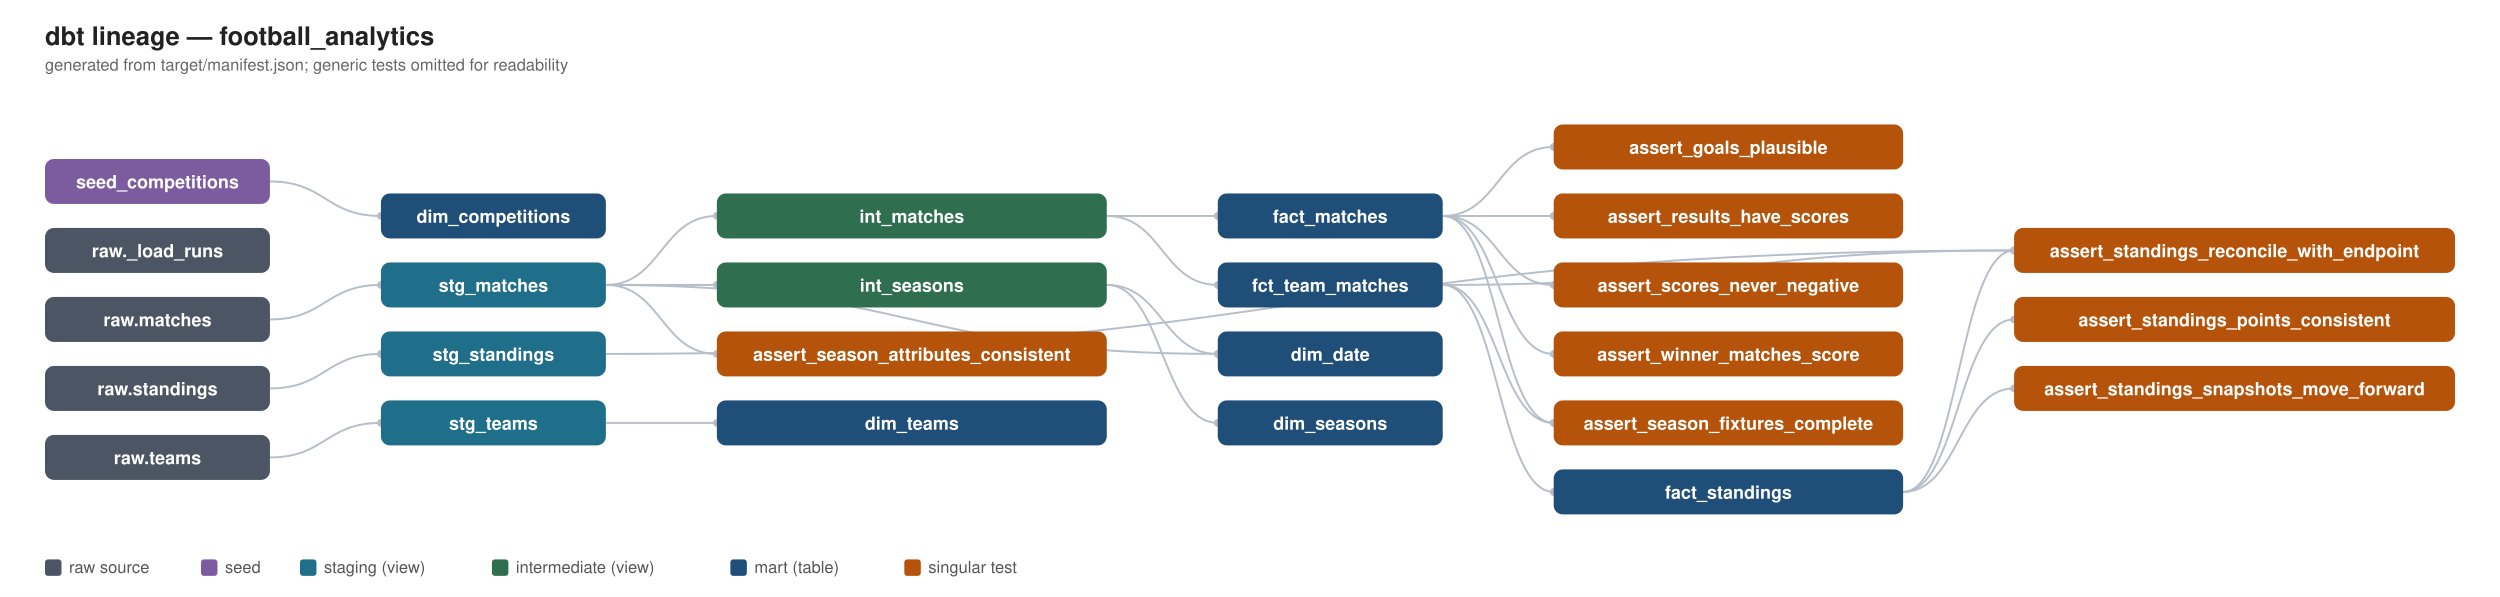
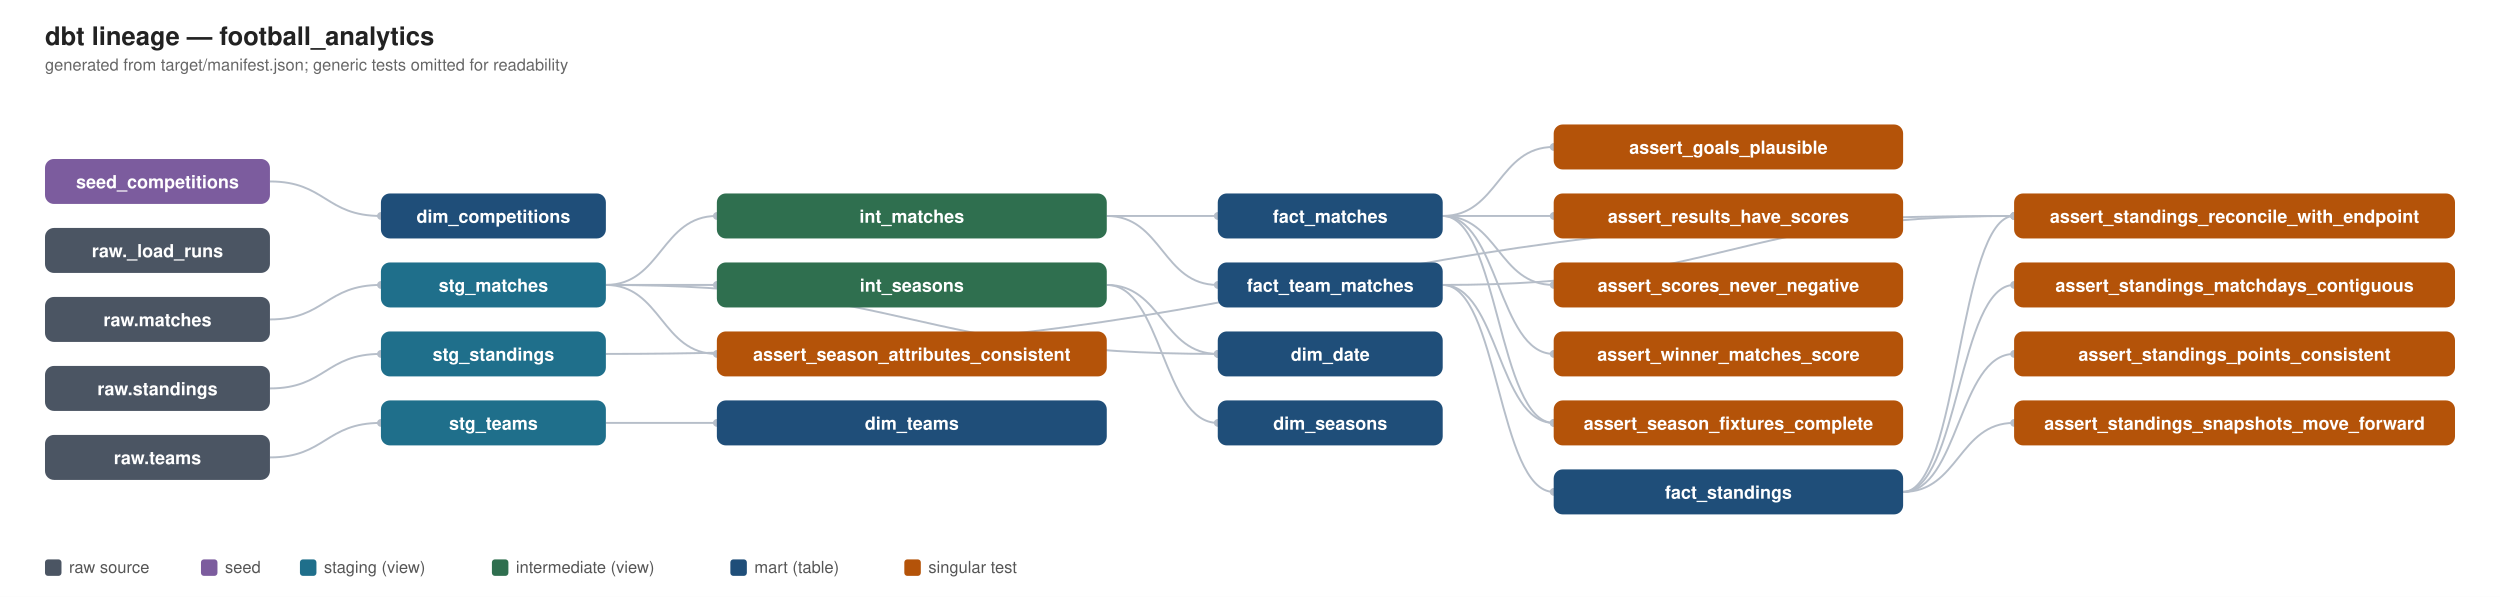
<svg xmlns="http://www.w3.org/2000/svg" viewBox="0 0 1667 398" font-family="Segoe UI, Helvetica, Arial, sans-serif" font-size="12">
  <rect x="0" y="0" width="1667" height="398" fill="#ffffff" />
  <text x="30" y="30" font-size="17" font-weight="700" fill="#222">dbt lineage — football_analytics</text>
  <text x="30" y="47" font-size="11" fill="#666">generated from target/manifest.json; generic tests omitted for readability</text>
  <path d="M 962 144.0 C 999.0 144.0, 999.0 98.0, 1036 98.0" fill="none" stroke="#b6bec9" stroke-width="1.3" />
  <circle cx="1036" cy="98.0" r="2.6" fill="#b6bec9" />
  <path d="M 962 144.0 C 999.0 144.0, 999.0 144.0, 1036 144.0" fill="none" stroke="#b6bec9" stroke-width="1.3" />
  <circle cx="1036" cy="144.0" r="2.6" fill="#b6bec9" />
  <path d="M 962 144.0 C 999.0 144.0, 999.0 190.0, 1036 190.0" fill="none" stroke="#b6bec9" stroke-width="1.3" />
  <circle cx="1036" cy="190.0" r="2.6" fill="#b6bec9" />
  <path d="M 962 144.0 C 999.0 144.0, 999.0 282.0, 1036 282.0" fill="none" stroke="#b6bec9" stroke-width="1.3" />
  <circle cx="1036" cy="282.0" r="2.6" fill="#b6bec9" />
  <path d="M 962 144.0 C 999.0 144.0, 999.0 236.0, 1036 236.0" fill="none" stroke="#b6bec9" stroke-width="1.3" />
  <circle cx="1036" cy="236.0" r="2.6" fill="#b6bec9" />
-   <path d="M 1269 328.0 C 1306.0 328.0, 1306.0 213.0, 1343 213.0" fill="none" stroke="#b6bec9" stroke-width="1.3" />
-   <circle cx="1343" cy="213.0" r="2.6" fill="#b6bec9" />
-   <path d="M 1269 328.0 C 1306.0 328.0, 1306.0 167.0, 1343 167.0" fill="none" stroke="#b6bec9" stroke-width="1.3" />
-   <circle cx="1343" cy="167.0" r="2.6" fill="#b6bec9" />
-   <path d="M 1269 328.0 C 1306.0 328.0, 1306.0 259.0, 1343 259.0" fill="none" stroke="#b6bec9" stroke-width="1.3" />
-   <circle cx="1343" cy="259.0" r="2.6" fill="#b6bec9" />
+   <path d="M 1269 328.0 C 1306.0 328.0, 1306.0 190.0, 1343 190.0" fill="none" stroke="#b6bec9" stroke-width="1.3" />
+   <circle cx="1343" cy="190.0" r="2.6" fill="#b6bec9" />
+   <path d="M 1269 328.0 C 1306.0 328.0, 1306.0 236.0, 1343 236.0" fill="none" stroke="#b6bec9" stroke-width="1.3" />
+   <circle cx="1343" cy="236.0" r="2.6" fill="#b6bec9" />
+   <path d="M 1269 328.0 C 1306.0 328.0, 1306.0 144.0, 1343 144.0" fill="none" stroke="#b6bec9" stroke-width="1.3" />
+   <circle cx="1343" cy="144.0" r="2.6" fill="#b6bec9" />
+   <path d="M 1269 328.0 C 1306.0 328.0, 1306.0 282.0, 1343 282.0" fill="none" stroke="#b6bec9" stroke-width="1.3" />
+   <circle cx="1343" cy="282.0" r="2.6" fill="#b6bec9" />
  <path d="M 962 190.0 C 999.0 190.0, 999.0 328.0, 1036 328.0" fill="none" stroke="#b6bec9" stroke-width="1.3" />
  <circle cx="1036" cy="328.0" r="2.6" fill="#b6bec9" />
  <path d="M 962 190.0 C 999.0 190.0, 999.0 282.0, 1036 282.0" fill="none" stroke="#b6bec9" stroke-width="1.3" />
  <circle cx="1036" cy="282.0" r="2.6" fill="#b6bec9" />
-   <path d="M 962 190.0 C 1152.5 190.0, 1152.5 167.0, 1343 167.0" fill="none" stroke="#b6bec9" stroke-width="1.3" />
-   <circle cx="1343" cy="167.0" r="2.6" fill="#b6bec9" />
+   <path d="M 962 190.0 C 1152.5 190.0, 1152.5 144.0, 1343 144.0" fill="none" stroke="#b6bec9" stroke-width="1.3" />
+   <circle cx="1343" cy="144.0" r="2.6" fill="#b6bec9" />
  <path d="M 738 144.0 C 775.0 144.0, 775.0 144.0, 812 144.0" fill="none" stroke="#b6bec9" stroke-width="1.3" />
  <circle cx="812" cy="144.0" r="2.6" fill="#b6bec9" />
  <path d="M 738 144.0 C 775.0 144.0, 775.0 190.0, 812 190.0" fill="none" stroke="#b6bec9" stroke-width="1.3" />
  <circle cx="812" cy="190.0" r="2.6" fill="#b6bec9" />
  <path d="M 738 190.0 C 775.0 190.0, 775.0 236.0, 812 236.0" fill="none" stroke="#b6bec9" stroke-width="1.3" />
  <circle cx="812" cy="236.0" r="2.6" fill="#b6bec9" />
  <path d="M 738 190.0 C 775.0 190.0, 775.0 282.0, 812 282.0" fill="none" stroke="#b6bec9" stroke-width="1.3" />
  <circle cx="812" cy="282.0" r="2.6" fill="#b6bec9" />
  <path d="M 404 190.0 C 608.0 190.0, 608.0 236.0, 812 236.0" fill="none" stroke="#b6bec9" stroke-width="1.3" />
  <circle cx="812" cy="236.0" r="2.6" fill="#b6bec9" />
  <path d="M 404 190.0 C 441.0 190.0, 441.0 144.0, 478 144.0" fill="none" stroke="#b6bec9" stroke-width="1.3" />
  <circle cx="478" cy="144.0" r="2.6" fill="#b6bec9" />
  <path d="M 404 190.0 C 441.0 190.0, 441.0 190.0, 478 190.0" fill="none" stroke="#b6bec9" stroke-width="1.3" />
  <circle cx="478" cy="190.0" r="2.6" fill="#b6bec9" />
  <path d="M 404 190.0 C 441.0 190.0, 441.0 236.0, 478 236.0" fill="none" stroke="#b6bec9" stroke-width="1.3" />
  <circle cx="478" cy="236.0" r="2.6" fill="#b6bec9" />
-   <path d="M 404 236.0 C 873.5 236.0, 873.5 167.0, 1343 167.0" fill="none" stroke="#b6bec9" stroke-width="1.3" />
-   <circle cx="1343" cy="167.0" r="2.6" fill="#b6bec9" />
+   <path d="M 404 236.0 C 873.5 236.0, 873.5 144.0, 1343 144.0" fill="none" stroke="#b6bec9" stroke-width="1.3" />
+   <circle cx="1343" cy="144.0" r="2.6" fill="#b6bec9" />
  <path d="M 404 282.0 C 441.0 282.0, 441.0 282.0, 478 282.0" fill="none" stroke="#b6bec9" stroke-width="1.3" />
  <circle cx="478" cy="282.0" r="2.6" fill="#b6bec9" />
  <path d="M 180 121.0 C 217.0 121.0, 217.0 144.0, 254 144.0" fill="none" stroke="#b6bec9" stroke-width="1.3" />
  <circle cx="254" cy="144.0" r="2.6" fill="#b6bec9" />
  <path d="M 180 213.0 C 217.0 213.0, 217.0 190.0, 254 190.0" fill="none" stroke="#b6bec9" stroke-width="1.3" />
  <circle cx="254" cy="190.0" r="2.6" fill="#b6bec9" />
  <path d="M 180 259.0 C 217.0 259.0, 217.0 236.0, 254 236.0" fill="none" stroke="#b6bec9" stroke-width="1.3" />
  <circle cx="254" cy="236.0" r="2.6" fill="#b6bec9" />
  <path d="M 180 305.0 C 217.0 305.0, 217.0 282.0, 254 282.0" fill="none" stroke="#b6bec9" stroke-width="1.3" />
  <circle cx="254" cy="282.0" r="2.6" fill="#b6bec9" />
  <rect x="30" y="152.0" width="150" height="30" rx="6" ry="6" fill="#4b5563" />
  <text x="105.0" y="171.5" text-anchor="middle" fill="#ffffff" font-weight="600">raw._load_runs</text>
  <rect x="30" y="198.0" width="150" height="30" rx="6" ry="6" fill="#4b5563" />
  <text x="105.0" y="217.5" text-anchor="middle" fill="#ffffff" font-weight="600">raw.matches</text>
  <rect x="30" y="244.0" width="150" height="30" rx="6" ry="6" fill="#4b5563" />
  <text x="105.0" y="263.5" text-anchor="middle" fill="#ffffff" font-weight="600">raw.standings</text>
  <rect x="30" y="290.0" width="150" height="30" rx="6" ry="6" fill="#4b5563" />
  <text x="105.0" y="309.5" text-anchor="middle" fill="#ffffff" font-weight="600">raw.teams</text>
  <rect x="254" y="129.0" width="150" height="30" rx="6" ry="6" fill="#1f4e79" />
  <text x="329.0" y="148.5" text-anchor="middle" fill="#ffffff" font-weight="600">dim_competitions</text>
  <rect x="812" y="221.0" width="150" height="30" rx="6" ry="6" fill="#1f4e79" />
  <text x="887.0" y="240.5" text-anchor="middle" fill="#ffffff" font-weight="600">dim_date</text>
  <rect x="812" y="267.0" width="150" height="30" rx="6" ry="6" fill="#1f4e79" />
  <text x="887.0" y="286.5" text-anchor="middle" fill="#ffffff" font-weight="600">dim_seasons</text>
  <rect x="478" y="267.0" width="260" height="30" rx="6" ry="6" fill="#1f4e79" />
  <text x="608.0" y="286.5" text-anchor="middle" fill="#ffffff" font-weight="600">dim_teams</text>
  <rect x="812" y="129.0" width="150" height="30" rx="6" ry="6" fill="#1f4e79" />
  <text x="887.0" y="148.5" text-anchor="middle" fill="#ffffff" font-weight="600">fact_matches</text>
  <rect x="1036" y="313.0" width="233" height="30" rx="6" ry="6" fill="#1f4e79" />
  <text x="1152.5" y="332.5" text-anchor="middle" fill="#ffffff" font-weight="600">fact_standings</text>
  <rect x="812" y="175.0" width="150" height="30" rx="6" ry="6" fill="#1f4e79" />
-   <text x="887.0" y="194.5" text-anchor="middle" fill="#ffffff" font-weight="600">fct_team_matches</text>
+   <text x="887.0" y="194.5" text-anchor="middle" fill="#ffffff" font-weight="600">fact_team_matches</text>
  <rect x="478" y="129.0" width="260" height="30" rx="6" ry="6" fill="#2f6f4f" />
  <text x="608.0" y="148.5" text-anchor="middle" fill="#ffffff" font-weight="600">int_matches</text>
  <rect x="478" y="175.0" width="260" height="30" rx="6" ry="6" fill="#2f6f4f" />
  <text x="608.0" y="194.5" text-anchor="middle" fill="#ffffff" font-weight="600">int_seasons</text>
  <rect x="254" y="175.0" width="150" height="30" rx="6" ry="6" fill="#1f6f8b" />
  <text x="329.0" y="194.5" text-anchor="middle" fill="#ffffff" font-weight="600">stg_matches</text>
  <rect x="254" y="221.0" width="150" height="30" rx="6" ry="6" fill="#1f6f8b" />
  <text x="329.0" y="240.5" text-anchor="middle" fill="#ffffff" font-weight="600">stg_standings</text>
  <rect x="254" y="267.0" width="150" height="30" rx="6" ry="6" fill="#1f6f8b" />
  <text x="329.0" y="286.5" text-anchor="middle" fill="#ffffff" font-weight="600">stg_teams</text>
  <rect x="30" y="106.0" width="150" height="30" rx="6" ry="6" fill="#7c5c9e" />
  <text x="105.0" y="125.5" text-anchor="middle" fill="#ffffff" font-weight="600">seed_competitions</text>
  <rect x="1036" y="83.0" width="233" height="30" rx="6" ry="6" fill="#b45309" />
  <text x="1152.5" y="102.5" text-anchor="middle" fill="#ffffff" font-weight="600">assert_goals_plausible</text>
  <rect x="1036" y="129.0" width="233" height="30" rx="6" ry="6" fill="#b45309" />
  <text x="1152.5" y="148.5" text-anchor="middle" fill="#ffffff" font-weight="600">assert_results_have_scores</text>
  <rect x="1036" y="175.0" width="233" height="30" rx="6" ry="6" fill="#b45309" />
  <text x="1152.5" y="194.5" text-anchor="middle" fill="#ffffff" font-weight="600">assert_scores_never_negative</text>
  <rect x="478" y="221.0" width="260" height="30" rx="6" ry="6" fill="#b45309" />
  <text x="608.0" y="240.5" text-anchor="middle" fill="#ffffff" font-weight="600">assert_season_attributes_consistent</text>
  <rect x="1036" y="267.0" width="233" height="30" rx="6" ry="6" fill="#b45309" />
  <text x="1152.5" y="286.5" text-anchor="middle" fill="#ffffff" font-weight="600">assert_season_fixtures_complete</text>
-   <rect x="1343" y="198.0" width="294" height="30" rx="6" ry="6" fill="#b45309" />
-   <text x="1490.0" y="217.5" text-anchor="middle" fill="#ffffff" font-weight="600">assert_standings_points_consistent</text>
-   <rect x="1343" y="152.0" width="294" height="30" rx="6" ry="6" fill="#b45309" />
-   <text x="1490.0" y="171.5" text-anchor="middle" fill="#ffffff" font-weight="600">assert_standings_reconcile_with_endpoint</text>
-   <rect x="1343" y="244.0" width="294" height="30" rx="6" ry="6" fill="#b45309" />
-   <text x="1490.0" y="263.5" text-anchor="middle" fill="#ffffff" font-weight="600">assert_standings_snapshots_move_forward</text>
+   <rect x="1343" y="175.0" width="294" height="30" rx="6" ry="6" fill="#b45309" />
+   <text x="1490.0" y="194.5" text-anchor="middle" fill="#ffffff" font-weight="600">assert_standings_matchdays_contiguous</text>
+   <rect x="1343" y="221.0" width="294" height="30" rx="6" ry="6" fill="#b45309" />
+   <text x="1490.0" y="240.5" text-anchor="middle" fill="#ffffff" font-weight="600">assert_standings_points_consistent</text>
+   <rect x="1343" y="129.0" width="294" height="30" rx="6" ry="6" fill="#b45309" />
+   <text x="1490.0" y="148.5" text-anchor="middle" fill="#ffffff" font-weight="600">assert_standings_reconcile_with_endpoint</text>
+   <rect x="1343" y="267.0" width="294" height="30" rx="6" ry="6" fill="#b45309" />
+   <text x="1490.0" y="286.5" text-anchor="middle" fill="#ffffff" font-weight="600">assert_standings_snapshots_move_forward</text>
  <rect x="1036" y="221.0" width="233" height="30" rx="6" ry="6" fill="#b45309" />
  <text x="1152.5" y="240.5" text-anchor="middle" fill="#ffffff" font-weight="600">assert_winner_matches_score</text>
  <rect x="30" y="373" width="11" height="11" rx="2" fill="#4b5563" />
  <text x="46" y="382" font-size="11" fill="#555">raw source</text>
  <rect x="134" y="373" width="11" height="11" rx="2" fill="#7c5c9e" />
  <text x="150" y="382" font-size="11" fill="#555">seed</text>
  <rect x="200" y="373" width="11" height="11" rx="2" fill="#1f6f8b" />
  <text x="216" y="382" font-size="11" fill="#555">staging (view)</text>
  <rect x="328" y="373" width="11" height="11" rx="2" fill="#2f6f4f" />
  <text x="344" y="382" font-size="11" fill="#555">intermediate (view)</text>
  <rect x="487" y="373" width="11" height="11" rx="2" fill="#1f4e79" />
  <text x="503" y="382" font-size="11" fill="#555">mart (table)</text>
  <rect x="603" y="373" width="11" height="11" rx="2" fill="#b45309" />
  <text x="619" y="382" font-size="11" fill="#555">singular test</text>
</svg>
